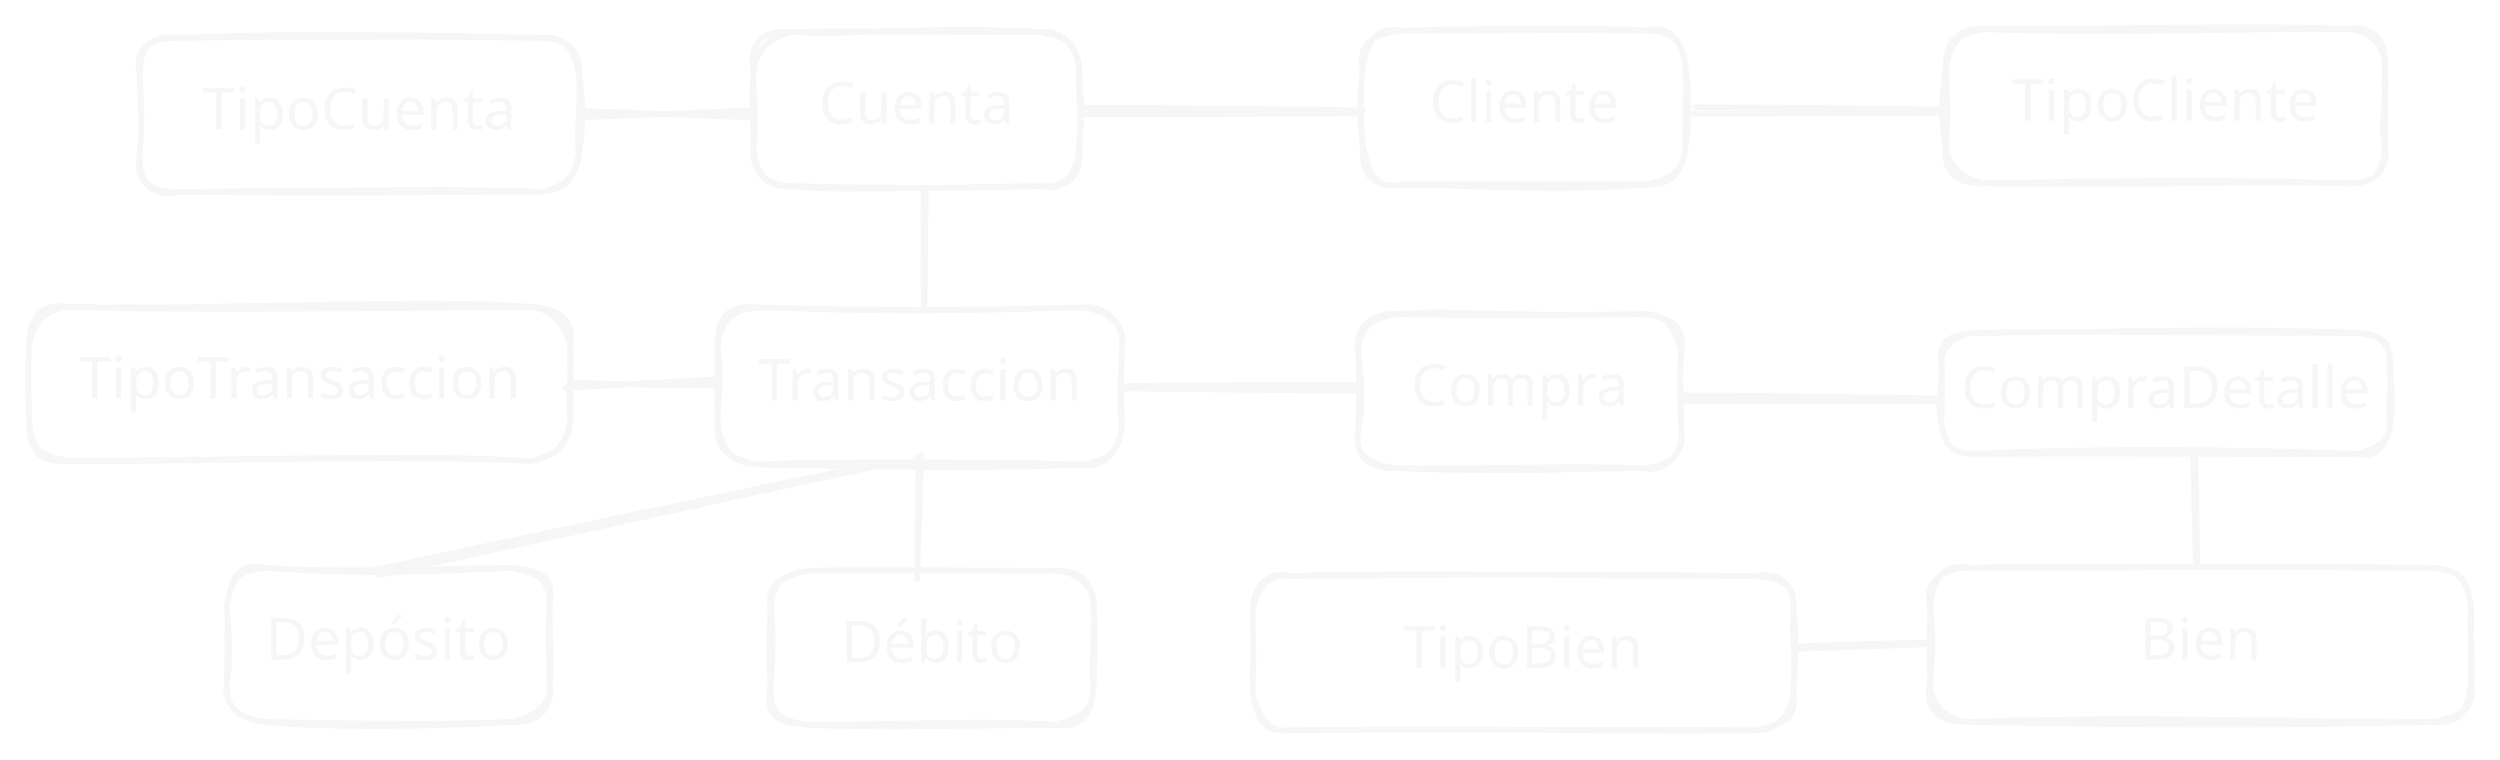
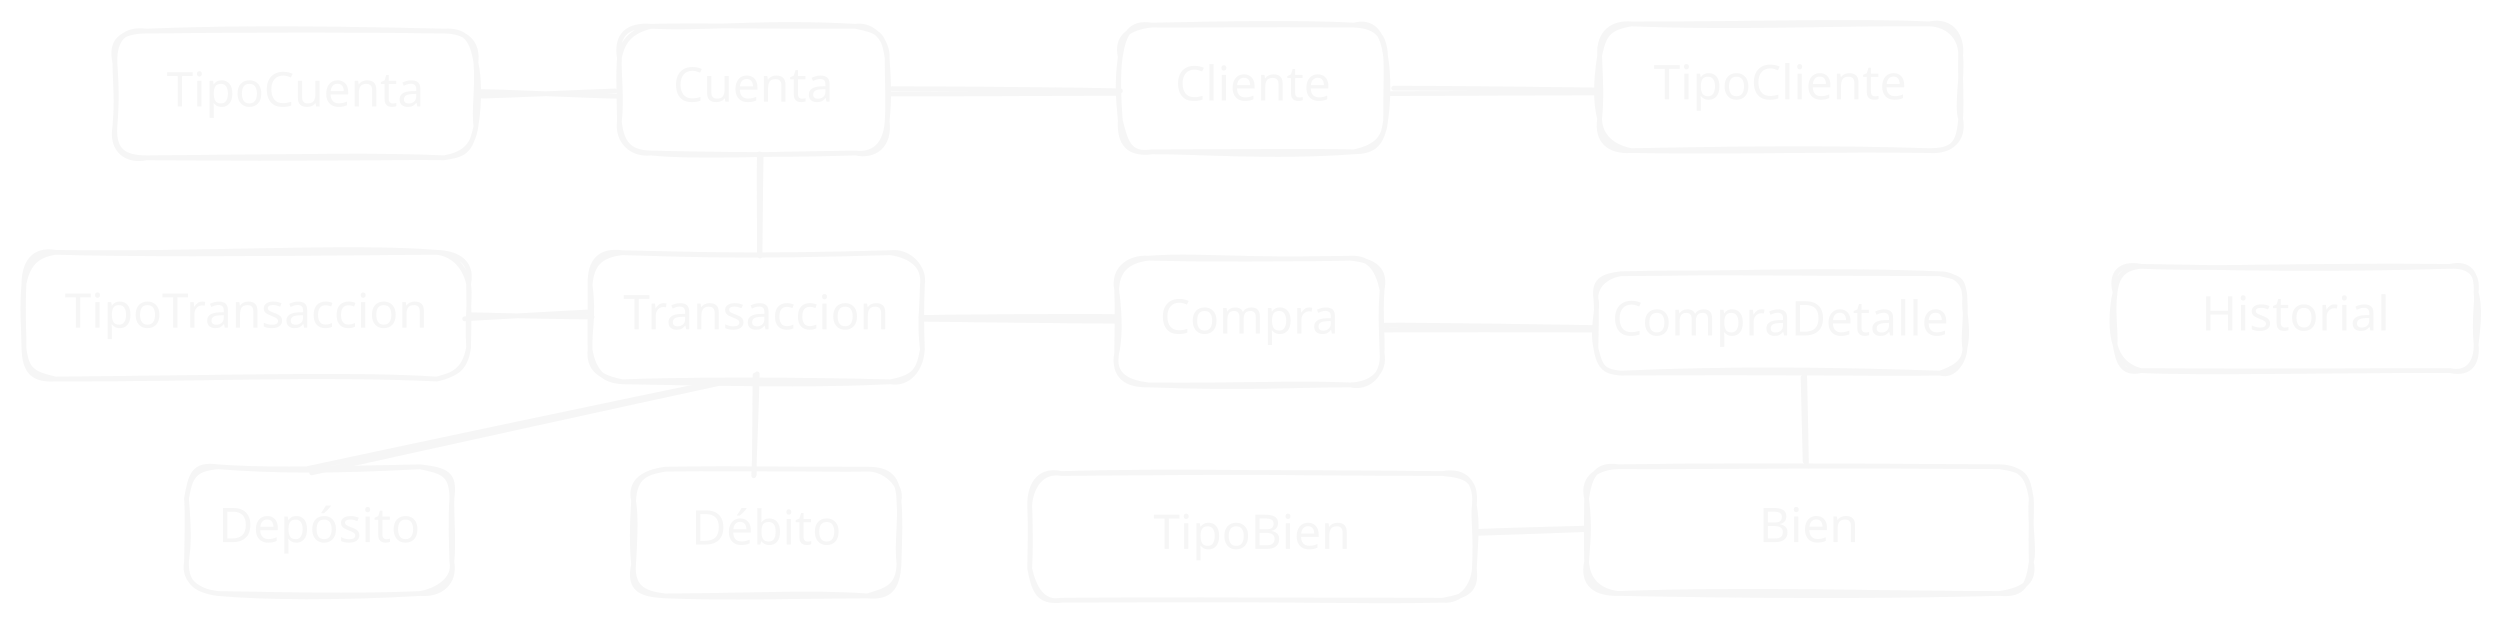
- <svg xmlns="http://www.w3.org/2000/svg" version="1.1" viewBox="0 0 859.62 261.06" width="859.62" height="261.06" filter="invert(93%) hue-rotate(180deg)">
+ <svg xmlns="http://www.w3.org/2000/svg" version="1.1" viewBox="0 0 1045.665 261.06" width="1045.665" height="261.06" filter="invert(93%) hue-rotate(180deg)">
  <defs>
    <style class="style-fonts">
      @font-face {
        font-family: "Virgil";
        src: url("https://excalidraw.com/Virgil.woff2");
      }
      @font-face {
        font-family: "Cascadia";
        src: url("https://excalidraw.com/Cascadia.woff2");
      }
      @font-face {
        font-family: "Assistant";
        src: url("https://excalidraw.com/Assistant-Regular.woff2");
      }
    </style>
  </defs>
  <g stroke-linecap="round" transform="translate(468.5682 10.5) rotate(0 55.5 26.5)">
    <path d="M13.25 0 C47.72 -0.79, 79.93 -1.05, 97.75 0 M13.25 0 C33.02 0.14, 54.5 -0.32, 97.75 0 M97.75 0 C105.14 -1.98, 109.79 2.48, 111 13.25 M97.75 0 C108.73 0.5, 110.56 5.87, 111 13.25 M111 13.25 C112.38 21.12, 112.15 32.61, 111 39.75 M111 13.25 C111.42 18.67, 110.98 26.15, 111 39.75 M111 39.75 C109.73 49.24, 106.63 52.97, 97.75 53 M111 39.75 C110.44 46.28, 108.22 50.73, 97.75 53 M97.75 53 C63.46 55.54, 31.64 52.9, 13.25 53 M97.75 53 C77.29 52.57, 55.72 52.94, 13.25 53 M13.25 53 C3.79 54.21, -0.56 50.08, 0 39.75 M13.25 53 C3.13 54.72, 2.11 47.7, 0 39.75 M0 39.75 C-0.97 30.2, -1.33 23.09, 0 13.25 M0 39.75 C-0.58 31.19, -1.13 21.06, 0 13.25 M0 13.25 C-1.78 5.52, 3.01 0.99, 13.25 0 M0 13.25 C1.47 3.76, 4.07 -1.44, 13.25 0" stroke="#1e1e1e" stroke-width="2" fill="none" />
  </g>
  <g transform="translate(491.5483 24.5) rotate(0 32.51997 12.5)">
    <text x="32.52" y="17.52" font-family="Virgil, Segoe UI Emoji" font-size="20px" fill="#1e1e1e" text-anchor="middle" style="white-space: pre;" direction="ltr" dominant-baseline="alphabetic">Cliente</text>
  </g>
  <g stroke-linecap="round" transform="translate(669.0682 10) rotate(0 75.5 26.5)">
    <path d="M13.25 0 C58.43 1.79, 100.02 -0.31, 137.75 0 M13.25 0 C60.06 0.12, 107.41 -1.47, 137.75 0 M137.75 0 C145.14 0.11, 151.22 5.29, 151 13.25 M137.75 0 C147.83 -2.08, 151.82 5.77, 151 13.25 M151 13.25 C151.91 22.15, 149.17 33.8, 151 39.75 M151 13.25 C150.71 22.3, 151.51 29.82, 151 39.75 M151 39.75 C152.71 48.54, 146.75 53.72, 137.75 53 M151 39.75 C150.11 50.79, 147.43 52.94, 137.75 53 M137.75 53 C100.05 52.39, 60.98 53.67, 13.25 53 M137.75 53 C95.69 51.63, 53.57 52.27, 13.25 53 M13.25 53 C5.74 51.62, 0.11 46.99, 0 39.75 M13.25 53 C3.74 53.59, -1.36 48.79, 0 39.75 M0 39.75 C-1.88 32.1, -1.63 23.98, 0 13.25 M0 39.75 C0.53 34.12, 0.79 29.58, 0 13.25 M0 13.25 C1.92 4.23, 3.75 1.72, 13.25 0 M0 13.25 C-0.57 3.29, 5.78 -0.69, 13.25 0" stroke="#1e1e1e" stroke-width="2" fill="none" />
  </g>
  <g transform="translate(691.3483 24) rotate(0 53.21994 12.5)">
    <text x="53.22" y="17.52" font-family="Virgil, Segoe UI Emoji" font-size="20px" fill="#1e1e1e" text-anchor="middle" style="white-space: pre;" direction="ltr" dominant-baseline="alphabetic">TipoCliente</text>
  </g>
  <g stroke-linecap="round" transform="translate(259.0682 11) rotate(0 56 26.5)">
    <path d="M13.25 0 C36.62 1.16, 60.58 -2.17, 98.75 0 M13.25 0 C34.28 -0.51, 54.69 0.15, 98.75 0 M98.75 0 C106.18 -1.18, 112.43 6.38, 112 13.25 M98.75 0 C107.94 2.02, 110.41 2.52, 112 13.25 M112 13.25 C112.7 23.95, 112.96 29.89, 112 39.75 M112 13.25 C111.97 23.14, 112.52 31.77, 112 39.75 M112 39.75 C113.27 49.84, 106.85 54.8, 98.75 53 M112 39.75 C111.32 50.27, 105.61 53.85, 98.75 53 M98.75 53 C65.11 53.3, 30.18 54.91, 13.25 53 M98.75 53 C74.02 53.78, 50.36 53.86, 13.25 53 M13.25 53 C5.52 52.77, 0.96 50.27, 0 39.75 M13.25 53 C5.41 54.01, -1.04 48.31, 0 39.75 M0 39.75 C1.12 29.93, -0.28 20.3, 0 13.25 M0 39.75 C0.04 31.91, -0.65 23.47, 0 13.25 M0 13.25 C-1.55 3.7, 3.44 -0.82, 13.25 0 M0 13.25 C1.39 6.03, 4.87 2.12, 13.25 0" stroke="#1e1e1e" stroke-width="2" fill="none" />
  </g>
  <g transform="translate(280.4883 25) rotate(0 34.57997 12.5)">
    <text x="34.58" y="17.52" font-family="Virgil, Segoe UI Emoji" font-size="20px" fill="#1e1e1e" text-anchor="middle" style="white-space: pre;" direction="ltr" dominant-baseline="alphabetic">Cuenta</text>
  </g>
  <g stroke-linecap="round" transform="translate(48.06824 13) rotate(0 75.5 26.5)">
    <path d="M13.25 0 C40.21 -1.03, 71.21 -1.59, 137.75 0 M13.25 0 C60.02 -0.56, 108.31 -0.43, 137.75 0 M137.75 0 C146.47 -0.49, 149.43 3.34, 151 13.25 M137.75 0 C147.16 0.18, 151.96 4.63, 151 13.25 M151 13.25 C152.29 18.99, 152.74 29.13, 151 39.75 M151 13.25 C151.81 23.81, 150.03 33.07, 151 39.75 M151 39.75 C149.77 48.84, 145.03 51.57, 137.75 53 M151 39.75 C148.74 50.83, 145.84 51.68, 137.75 53 M137.75 53 C113.29 52.75, 86.6 53.6, 13.25 53 M137.75 53 C110.12 51.75, 81.58 52.46, 13.25 53 M13.25 53 C3.94 52.95, -0.72 50.15, 0 39.75 M13.25 53 C5.3 54.78, -1.87 50.21, 0 39.75 M0 39.75 C0.56 32.2, 0.92 26.38, 0 13.25 M0 39.75 C1.05 28.99, 0.01 21.09, 0 13.25 M0 13.25 C-0.27 3.25, 4 -1.1, 13.25 0 M0 13.25 C-2 4.32, 2.26 -0.01, 13.25 0" stroke="#1e1e1e" stroke-width="2" fill="none" />
  </g>
  <g transform="translate(68.28829 27) rotate(0 55.27995 12.5)">
    <text x="55.28" y="17.52" font-family="Virgil, Segoe UI Emoji" font-size="20px" fill="#1e1e1e" text-anchor="middle" style="white-space: pre;" direction="ltr" dominant-baseline="alphabetic">TipoCuenta</text>
  </g>
  <g stroke-linecap="round" transform="translate(663.6196 195.2245) rotate(0 93 26.5)">
    <path d="M13.25 0 C50.55 0.18, 85.46 -0.65, 172.75 0 M13.25 0 C50.55 -0.56, 86.64 -0.53, 172.75 0 M172.75 0 C182.41 0.35, 184.61 4.96, 186 13.25 M172.75 0 C183.2 1.62, 184.31 3.07, 186 13.25 M186 13.25 C185.07 23.31, 187.6 35.34, 186 39.75 M186 13.25 C186.39 19.87, 185.58 24.44, 186 39.75 M186 39.75 C184.77 48.4, 183.22 54.08, 172.75 53 M186 39.75 C187.64 47.68, 183.37 51.38, 172.75 53 M172.75 53 C121.9 52.98, 69.42 51.01, 13.25 53 M172.75 53 C119.78 54.39, 68.22 54.05, 13.25 53 M13.25 53 C3.68 53.25, -1.99 49.2, 0 39.75 M13.25 53 C4.45 52.02, 0.34 46.55, 0 39.75 M0 39.75 C0.46 31.46, 1.55 26.37, 0 13.25 M0 39.75 C-0.19 31.02, -0.11 20.14, 0 13.25 M0 13.25 C1.2 5.52, 3.09 -1.61, 13.25 0 M0 13.25 C-2.25 3.71, 5.89 0.11, 13.25 0" stroke="#1e1e1e" stroke-width="2" fill="none" />
  </g>
  <g transform="translate(737.0197 209.2245) rotate(0 19.59998 12.5)">
    <text x="19.6" y="17.52" font-family="Virgil, Segoe UI Emoji" font-size="20px" fill="#1e1e1e" text-anchor="middle" style="white-space: pre;" direction="ltr" dominant-baseline="alphabetic">Bien</text>
  </g>
  <g stroke-linecap="round" transform="translate(467.0682 108) rotate(0 55.5 26.5)">
    <path d="M13.25 0 C32.91 -1.56, 52.43 1.11, 97.75 0 M13.25 0 C40.77 0.66, 68.83 0.38, 97.75 0 M97.75 0 C108.37 1.08, 112.66 4.93, 111 13.25 M97.75 0 C106.46 -0.53, 109.32 5.81, 111 13.25 M111 13.25 C110.38 21.51, 110.53 27.46, 111 39.75 M111 13.25 C110.27 23.92, 111.33 32.32, 111 39.75 M111 39.75 C112.4 47.26, 107.05 52.7, 97.75 53 M111 39.75 C111.76 48.84, 105.02 54.81, 97.75 53 M97.75 53 C75.78 52.97, 54.67 54.59, 13.25 53 M97.75 53 C74.37 52.01, 51.75 53.35, 13.25 53 M13.25 53 C5.18 52, -1.91 49.24, 0 39.75 M13.25 53 C4.14 53.24, -1.61 49.45, 0 39.75 M0 39.75 C1.15 34.77, 1.72 26.41, 0 13.25 M0 39.75 C0.08 31.14, 0.39 21.16, 0 13.25 M0 13.25 C0.18 5.49, 4.14 1.15, 13.25 0 M0 13.25 C-1.77 4.26, 5.51 -0.58, 13.25 0" stroke="#1e1e1e" stroke-width="2" fill="none" />
  </g>
  <g transform="translate(488.3583 122) rotate(0 34.20997 12.5)">
    <text x="34.21" y="17.52" font-family="Virgil, Segoe UI Emoji" font-size="20px" fill="#1e1e1e" text-anchor="middle" style="white-space: pre;" direction="ltr" dominant-baseline="alphabetic">Compra</text>
  </g>
  <g stroke-linecap="round" transform="translate(246.8032 105.6951) rotate(0 69.5 27)">
    <path d="M13.5 0 C41.93 0.87, 66.55 1.81, 125.5 0 M13.5 0 C39.05 0.43, 63.15 1.76, 125.5 0 M125.5 0 C132.94 -1.07, 140.13 5.55, 139 13.5 M125.5 0 C134.27 1.26, 140.15 5.78, 139 13.5 M139 13.5 C138.92 22.08, 137.66 29.4, 139 40.5 M139 13.5 C138.58 23.69, 138.65 31.56, 139 40.5 M139 40.5 C138.49 49.03, 133.06 55.34, 125.5 54 M139 40.5 C137.41 49.37, 135.66 52.06, 125.5 54 M125.5 54 C83.39 52.92, 36.13 53.04, 13.5 54 M125.5 54 C101.73 55.17, 77.58 55.26, 13.5 54 M13.5 54 C4.18 52.11, -0.81 48.86, 0 40.5 M13.5 54 C5.89 53.54, 1.65 50.13, 0 40.5 M0 40.5 C-0.37 32.69, 1.76 26.64, 0 13.5 M0 40.5 C-0.16 32.44, 0.08 22.42, 0 13.5 M0 13.5 C-0.29 3.68, 3.8 -1.31, 13.5 0 M0 13.5 C0.74 5.34, 3.71 1.14, 13.5 0" stroke="#1e1e1e" stroke-width="2" fill="none" />
  </g>
  <g transform="translate(258.0833 120.1951) rotate(0 58.21996 12.5)">
    <text x="58.22" y="17.52" font-family="Virgil, Segoe UI Emoji" font-size="20px" fill="#1e1e1e" text-anchor="middle" style="white-space: pre;" direction="ltr" dominant-baseline="alphabetic">Transaccion</text>
  </g>
  <g stroke-linecap="round" transform="translate(10 105.5372) rotate(0 93 26.5)">
    <path d="M13.25 0 C72.92 0.96, 136.77 -2.96, 172.75 0 M13.25 0 C46.32 0.9, 80.64 0.81, 172.75 0 M172.75 0 C179.84 0.91, 184.56 6.35, 186 13.25 M172.75 0 C179.42 0.21, 188.11 2.79, 186 13.25 M186 13.25 C186.01 19.68, 186.32 27.05, 186 39.75 M186 13.25 C186.85 19.26, 185.27 26.02, 186 39.75 M186 39.75 C184.55 47.81, 181.03 51.2, 172.75 53 M186 39.75 C184.64 50.22, 179.3 50.98, 172.75 53 M172.75 53 C122.79 50.7, 71.43 53.22, 13.25 53 M172.75 53 C138.5 50.9, 102.06 52.17, 13.25 53 M13.25 53 C4.07 53.54, 0.19 50.3, 0 39.75 M13.25 53 C3.82 50.76, 1.07 49.43, 0 39.75 M0 39.75 C-0.15 30.14, -0.9 23.76, 0 13.25 M0 39.75 C0.14 33.87, -0.51 28.22, 0 13.25 M0 13.25 C0.02 5.21, 3.42 -1.71, 13.25 0 M0 13.25 C1.49 6.21, 4.29 1.27, 13.25 0" stroke="#1e1e1e" stroke-width="2" fill="none" />
  </g>
  <g transform="translate(24.08007 119.5372) rotate(0 78.91993 12.5)">
    <text x="78.92" y="17.52" font-family="Virgil, Segoe UI Emoji" font-size="20px" fill="#1e1e1e" text-anchor="middle" style="white-space: pre;" direction="ltr" dominant-baseline="alphabetic">TipoTransaccion</text>
  </g>
  <g stroke-linecap="round">
    <g transform="translate(582.5251 37.5) rotate(0 43.66667 0.3888889)">
      <path d="M0.42 -0.62 C15.04 -0.72, 72.31 -0.04, 86.98 0.14 M-0.81 1.67 C13.67 1.66, 70.99 1.35, 85.85 1.35" stroke="#1e1e1e" stroke-width="2" fill="none" />
    </g>
  </g>
  <mask />
  <g stroke-linecap="round">
    <g transform="translate(258.3344 38.76675) rotate(0 -28.5 0.5)">
      <path d="M-1.08 -0.72 C-10.39 -0.43, -47.12 1.23, -56.58 1.44 M0.55 1.51 C-8.82 1.46, -47.99 -0.47, -57.31 -0.45" stroke="#1e1e1e" stroke-width="2" fill="none" />
    </g>
  </g>
  <mask />
  <g stroke-linecap="round">
    <g transform="translate(372.8693 37.95495) rotate(0 47.89135 0.540922)">
      <path d="M0.29 -0.86 C16.21 -0.88, 79.8 -0.45, 95.74 0.06 M-1.02 1.3 C14.72 1.39, 78.73 1.2, 94.77 1.07" stroke="#1e1e1e" stroke-width="2" fill="none" />
    </g>
  </g>
  <mask />
  <g stroke-linecap="round">
    <g transform="translate(318.4541 64.97165) rotate(0 -0.5 21)">
      <path d="M-0.1 -0.08 C-0.27 6.87, -0.46 35.02, -0.58 42.12 M-0.81 -0.6 C-1.06 6.15, -0.76 34.16, -0.8 41.22" stroke="#1e1e1e" stroke-width="2" fill="none" />
    </g>
  </g>
  <mask />
  <g stroke-linecap="round">
    <g transform="translate(754.7956 157.0719) rotate(0 0.5 18)">
      <path d="M0.02 -0.32 C0.23 5.73, 0.66 30.43, 0.77 36.55 M-0.63 0.71 C-0.47 6.6, 0.08 30.06, 0.22 35.87" stroke="#1e1e1e" stroke-width="2" fill="none" />
    </g>
  </g>
  <mask />
  <g stroke-linecap="round">
    <g transform="translate(246.318 131.5563) rotate(0 -25.5 0.5)">
      <path d="M-0.59 -1.05 C-9.27 -0.67, -43.64 1.36, -51.96 1.79 M1.3 1.01 C-7.03 1.1, -41.04 0.34, -49.74 0.08" stroke="#1e1e1e" stroke-width="2" fill="none" />
    </g>
  </g>
  <mask />
  <g stroke-linecap="round" transform="translate(265.0043 196.25) rotate(0 55.5 26.5)">
    <path d="M13.25 0 C32.1 -0.35, 48.22 -0.01, 97.75 0 M13.25 0 C45.96 -0.63, 77.72 0.29, 97.75 0 M97.75 0 C107.32 -0.11, 110.71 3.89, 111 13.25 M97.75 0 C104.52 -0.33, 112.72 6.29, 111 13.25 M111 13.25 C111.69 22.43, 110.02 30.79, 111 39.75 M111 13.25 C111.61 19.4, 111.43 27.93, 111 39.75 M111 39.75 C110.47 50.01, 106.87 53.91, 97.75 53 M111 39.75 C110.72 49.61, 105.11 50.72, 97.75 53 M97.75 53 C69.58 53.12, 38.63 54.08, 13.25 53 M97.75 53 C74.32 51.33, 50.97 52.82, 13.25 53 M13.25 53 C5.72 52.06, -0.87 50.47, 0 39.75 M13.25 53 C2.9 52.45, -2.23 50.35, 0 39.75 M0 39.75 C0.48 31.61, 1.2 20.4, 0 13.25 M0 39.75 C-0.72 32.2, -0.71 24.52, 0 13.25 M0 13.25 C0.57 2.97, 5.22 1.41, 13.25 0 M0 13.25 C-1.93 4.74, 4.68 1.13, 13.25 0" stroke="#1e1e1e" stroke-width="2" fill="none" />
  </g>
  <g transform="translate(288.0843 210.25) rotate(0 32.41997 12.5)">
    <text x="32.42" y="17.52" font-family="Virgil, Segoe UI Emoji" font-size="20px" fill="#1e1e1e" text-anchor="middle" style="white-space: pre;" direction="ltr" dominant-baseline="alphabetic">Débito</text>
  </g>
  <g stroke-linecap="round" transform="translate(78.00427 195.25) rotate(0 55.5 26.5)">
    <path d="M13.25 0 C36.13 1.73, 59.03 2.05, 97.75 0 M13.25 0 C29.76 1.22, 47.79 1.11, 97.75 0 M97.75 0 C106.66 2, 110.96 2.57, 111 13.25 M97.75 0 C108.73 1.31, 112.53 2.72, 111 13.25 M111 13.25 C110.41 20.64, 110.75 32.01, 111 39.75 M111 13.25 C110.86 21.53, 111.84 31.66, 111 39.75 M111 39.75 C112.54 48.44, 106.38 53.72, 97.75 53 M111 39.75 C112.46 47.11, 104.55 51.8, 97.75 53 M97.75 53 C64.6 54.98, 31.71 54.74, 13.25 53 M97.75 53 C77.62 53.84, 57.84 53.84, 13.25 53 M13.25 53 C6.12 52.36, -1.59 48.32, 0 39.75 M13.25 53 C2.51 51.64, -0.18 47.34, 0 39.75 M0 39.75 C0.7 33.56, 1.35 30.1, 0 13.25 M0 39.75 C0.21 29.61, 0.46 18.91, 0 13.25 M0 13.25 C1.71 3.54, 2.7 -1.51, 13.25 0 M0 13.25 C1.58 4.36, 2.92 0.85, 13.25 0" stroke="#1e1e1e" stroke-width="2" fill="none" />
  </g>
  <g transform="translate(90.95432 209.25) rotate(0 42.54995 12.5)">
    <text x="42.55" y="17.52" font-family="Virgil, Segoe UI Emoji" font-size="20px" fill="#1e1e1e" text-anchor="middle" style="white-space: pre;" direction="ltr" dominant-baseline="alphabetic">Depósito</text>
  </g>
  <g stroke-linecap="round">
    <g transform="translate(386.0081 132.9873) rotate(0 40.5 0.5)">
      <path d="M0.46 0.55 C13.97 0.72, 67.57 1.36, 81.06 1.36 M-0.76 -0.21 C12.61 -0.44, 66.55 -0.88, 80.14 -0.57" stroke="#1e1e1e" stroke-width="2" fill="none" />
    </g>
  </g>
  <mask />
  <g stroke-linecap="round">
    <g transform="translate(300.8329 160.3817) rotate(0 -85 18.5)">
      <path d="M-0.39 0.05 C-28.83 6.17, -142.3 31.08, -170.47 37.39 M1.61 -0.97 C-27.04 4.72, -143.08 29.3, -171.66 35.48" stroke="#1e1e1e" stroke-width="2" fill="none" />
    </g>
  </g>
  <mask />
  <g stroke-linecap="round">
    <g transform="translate(316.0081 156.9873) rotate(0 -0.5 21)">
      <path d="M-0.2 -0.1 C-0.26 6.82, -0.42 34.59, -0.54 41.55 M0.7 -0.62 C0.62 6.35, -0.42 34.89, -0.74 42.02" stroke="#1e1e1e" stroke-width="2" fill="none" />
    </g>
  </g>
  <mask />
  <g stroke-linecap="round" transform="translate(430.6789 198.0595) rotate(0 93 26.5)">
    <path d="M13.25 0 C59.56 -1.33, 103.83 -0.04, 172.75 0 M13.25 0 C49.69 -0.27, 86.1 -0.81, 172.75 0 M172.75 0 C182.85 1.04, 186.83 2.53, 186 13.25 M172.75 0 C182.37 -1.71, 186.85 3.92, 186 13.25 M186 13.25 C187.16 20.6, 186.84 24.83, 186 39.75 M186 13.25 C185.32 19.58, 186.77 25.09, 186 39.75 M186 39.75 C187.06 49.03, 183.18 51.06, 172.75 53 M186 39.75 C185.49 47.53, 179.89 53.76, 172.75 53 M172.75 53 C113.56 52.84, 54.64 52.78, 13.25 53 M172.75 53 C139.17 53.85, 105.77 52.24, 13.25 53 M13.25 53 C3.43 54.14, 1.84 49.01, 0 39.75 M13.25 53 C5.59 54.41, 1.94 48.23, 0 39.75 M0 39.75 C0.04 33.06, 0.5 22.89, 0 13.25 M0 39.75 C0.36 32.75, 0.48 26.76, 0 13.25 M0 13.25 C0.65 5.28, 5.18 -1.46, 13.25 0 M0 13.25 C-0.08 3.18, 5.12 -1.87, 13.25 0" stroke="#1e1e1e" stroke-width="2" fill="none" />
  </g>
  <g transform="translate(483.3789 212.0595) rotate(0 40.29996 12.5)">
    <text x="40.3" y="17.52" font-family="Virgil, Segoe UI Emoji" font-size="20px" fill="#1e1e1e" text-anchor="middle" style="white-space: pre;" direction="ltr" dominant-baseline="alphabetic">TipoBien</text>
  </g>
  <g stroke-linecap="round">
    <g transform="translate(662.7853 221.7468) rotate(0 -22.72222 0.5)">
      <path d="M0.26 -0.24 C-7.28 0.08, -37.72 1.15, -45.4 1.35 M-0.27 -0.83 C-7.87 -0.63, -38.4 0.17, -45.81 0.56" stroke="#1e1e1e" stroke-width="2" fill="none" />
    </g>
  </g>
  <mask />
  <g stroke-linecap="round" transform="translate(667.5122 114.504) rotate(0 77.16667 20.77778)">
    <path d="M10.39 0 C38.34 -0.72, 65.48 -0.19, 143.94 0 M10.39 0 C54.26 -0.14, 97.66 -1.93, 143.94 0 M143.94 0 C152.48 1.88, 153.54 1.68, 154.33 10.39 M143.94 0 C149.38 0.06, 154.5 3.15, 154.33 10.39 M154.33 10.39 C153.53 15.73, 156.37 22.4, 154.33 31.17 M154.33 10.39 C155.06 18.86, 153.33 26.32, 154.33 31.17 M154.33 31.17 C154.27 37.5, 149.07 39.59, 143.94 41.56 M154.33 31.17 C154.22 36.27, 149.86 43.4, 143.94 41.56 M143.94 41.56 C101.24 40.13, 57.88 39.44, 10.39 41.56 M143.94 41.56 C116.58 42, 88.56 41.12, 10.39 41.56 M10.39 41.56 C3.99 40.94, 1.37 39.41, 0 31.17 M10.39 41.56 C2.54 40.99, 1.87 38.32, 0 31.17 M0 31.17 C-1.97 22.31, 1.3 14.97, 0 10.39 M0 31.17 C0.04 25.42, 0.46 17.6, 0 10.39 M0 10.39 C-1.3 1.91, 4.16 0.8, 10.39 0 M0 10.39 C-0.3 5.34, 4.03 1.02, 10.39 0" stroke="#1e1e1e" stroke-width="2" fill="none" />
  </g>
  <g transform="translate(674.1489 122.7817) rotate(0 70.52994 12.5)">
    <text x="70.53" y="17.52" font-family="Virgil, Segoe UI Emoji" font-size="20px" fill="#1e1e1e" text-anchor="middle" style="white-space: pre;" direction="ltr" dominant-baseline="alphabetic">CompraDetalle</text>
  </g>
  <g stroke-linecap="round">
    <g transform="translate(578.8182 137.1537) rotate(0 43.66667 0.3888889)">
      <path d="M0.52 -1.14 C15.21 -1.31, 73.72 -0.39, 88.14 -0.16 M-0.67 0.88 C13.93 0.75, 73.15 0.82, 87.62 0.88" stroke="#1e1e1e" stroke-width="2" fill="none" />
    </g>
  </g>
  <mask />
+   <g stroke-linecap="round" transform="translate(884.6651 111.4036) rotate(0 75.5 21.80569)">
+     <path d="M10.9 0 C43.41 1.34, 71.64 -0.53, 140.1 0 M10.9 0 C47.53 0.54, 85.36 1.66, 140.1 0 M140.1 0 C148.22 -1.86, 151.44 2.83, 151 10.9 M140.1 0 C148.57 -0.34, 151.91 3.49, 151 10.9 M151 10.9 C152.92 17.55, 151.81 25.81, 151 32.71 M151 10.9 C151.58 15.46, 149.98 21.69, 151 32.71 M151 32.71 C151.15 39.51, 147.95 45.28, 140.1 43.61 M151 32.71 C151.78 39.32, 149.26 45.67, 140.1 43.61 M140.1 43.61 C88.82 43.49, 35.9 44.83, 10.9 43.61 M140.1 43.61 C103.94 43.54, 67.06 43.95, 10.9 43.61 M10.9 43.61 C2.56 45.45, 1.18 39.46, 0 32.71 M10.9 43.61 C5 42.18, 1.34 38.23, 0 32.71 M0 32.71 C-1.88 27.49, -1.63 17.57, 0 10.9 M0 32.71 C0.27 26.1, -1.08 19.01, 0 10.9 M0 10.9 C0.76 3.96, 3.84 0.59, 10.9 0 M0 10.9 C-2.01 3.68, 1.39 -1.88, 10.9 0" stroke="#1e1e1e" stroke-width="2" fill="none" />
+   </g>
+   <g transform="translate(920.0551 120.7093) rotate(0 40.10995 12.5)">
+     <text x="40.11" y="17.52" font-family="Virgil, Segoe UI Emoji" font-size="20px" fill="#1e1e1e" text-anchor="middle" style="white-space: pre;" direction="ltr" dominant-baseline="alphabetic">Historial</text>
+   </g>
</svg>
